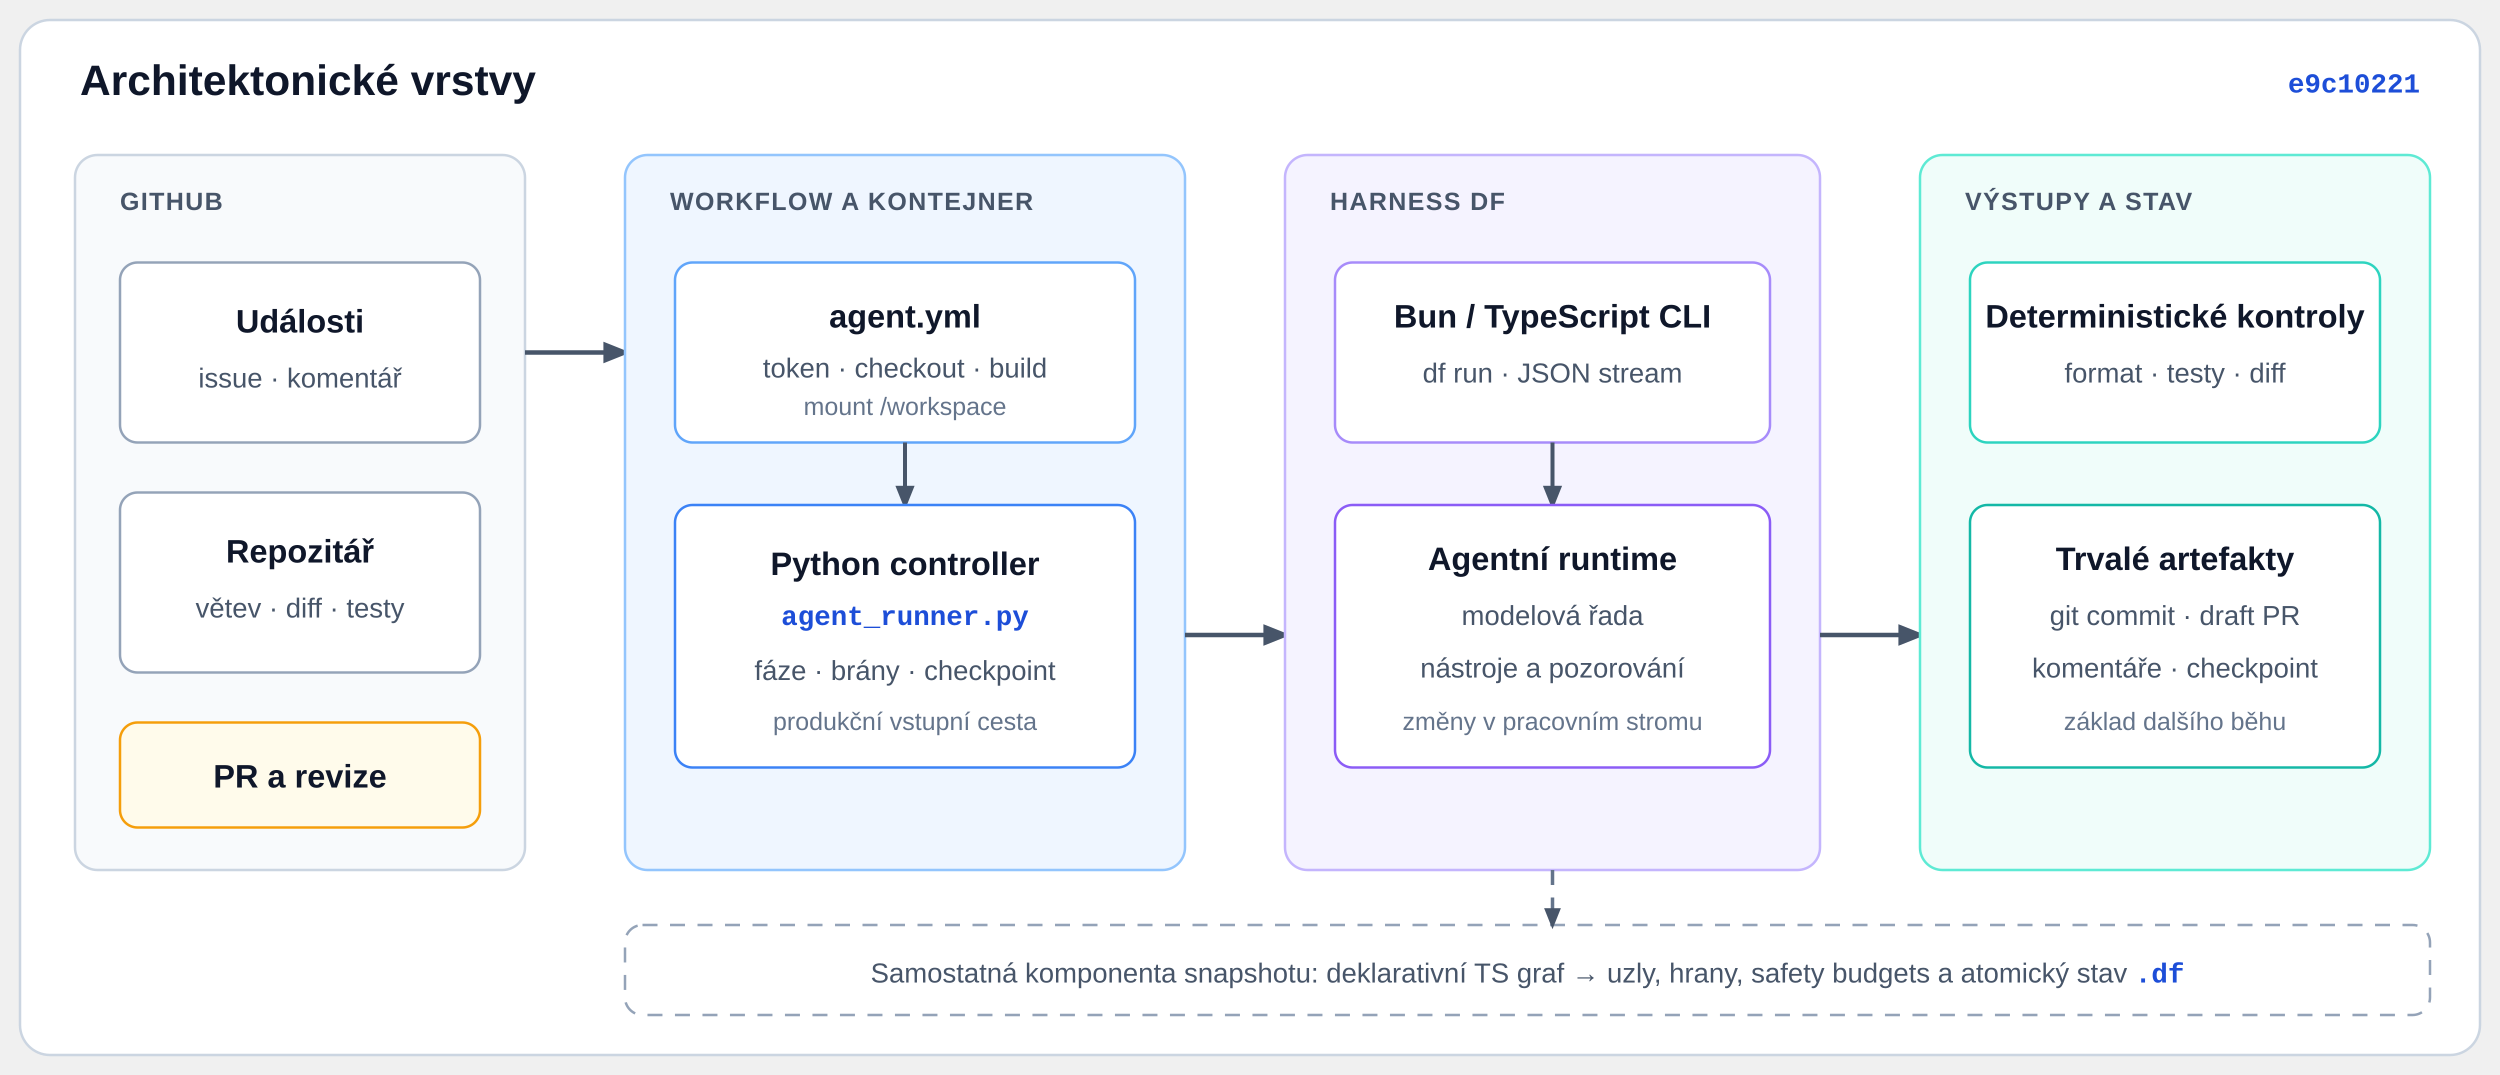
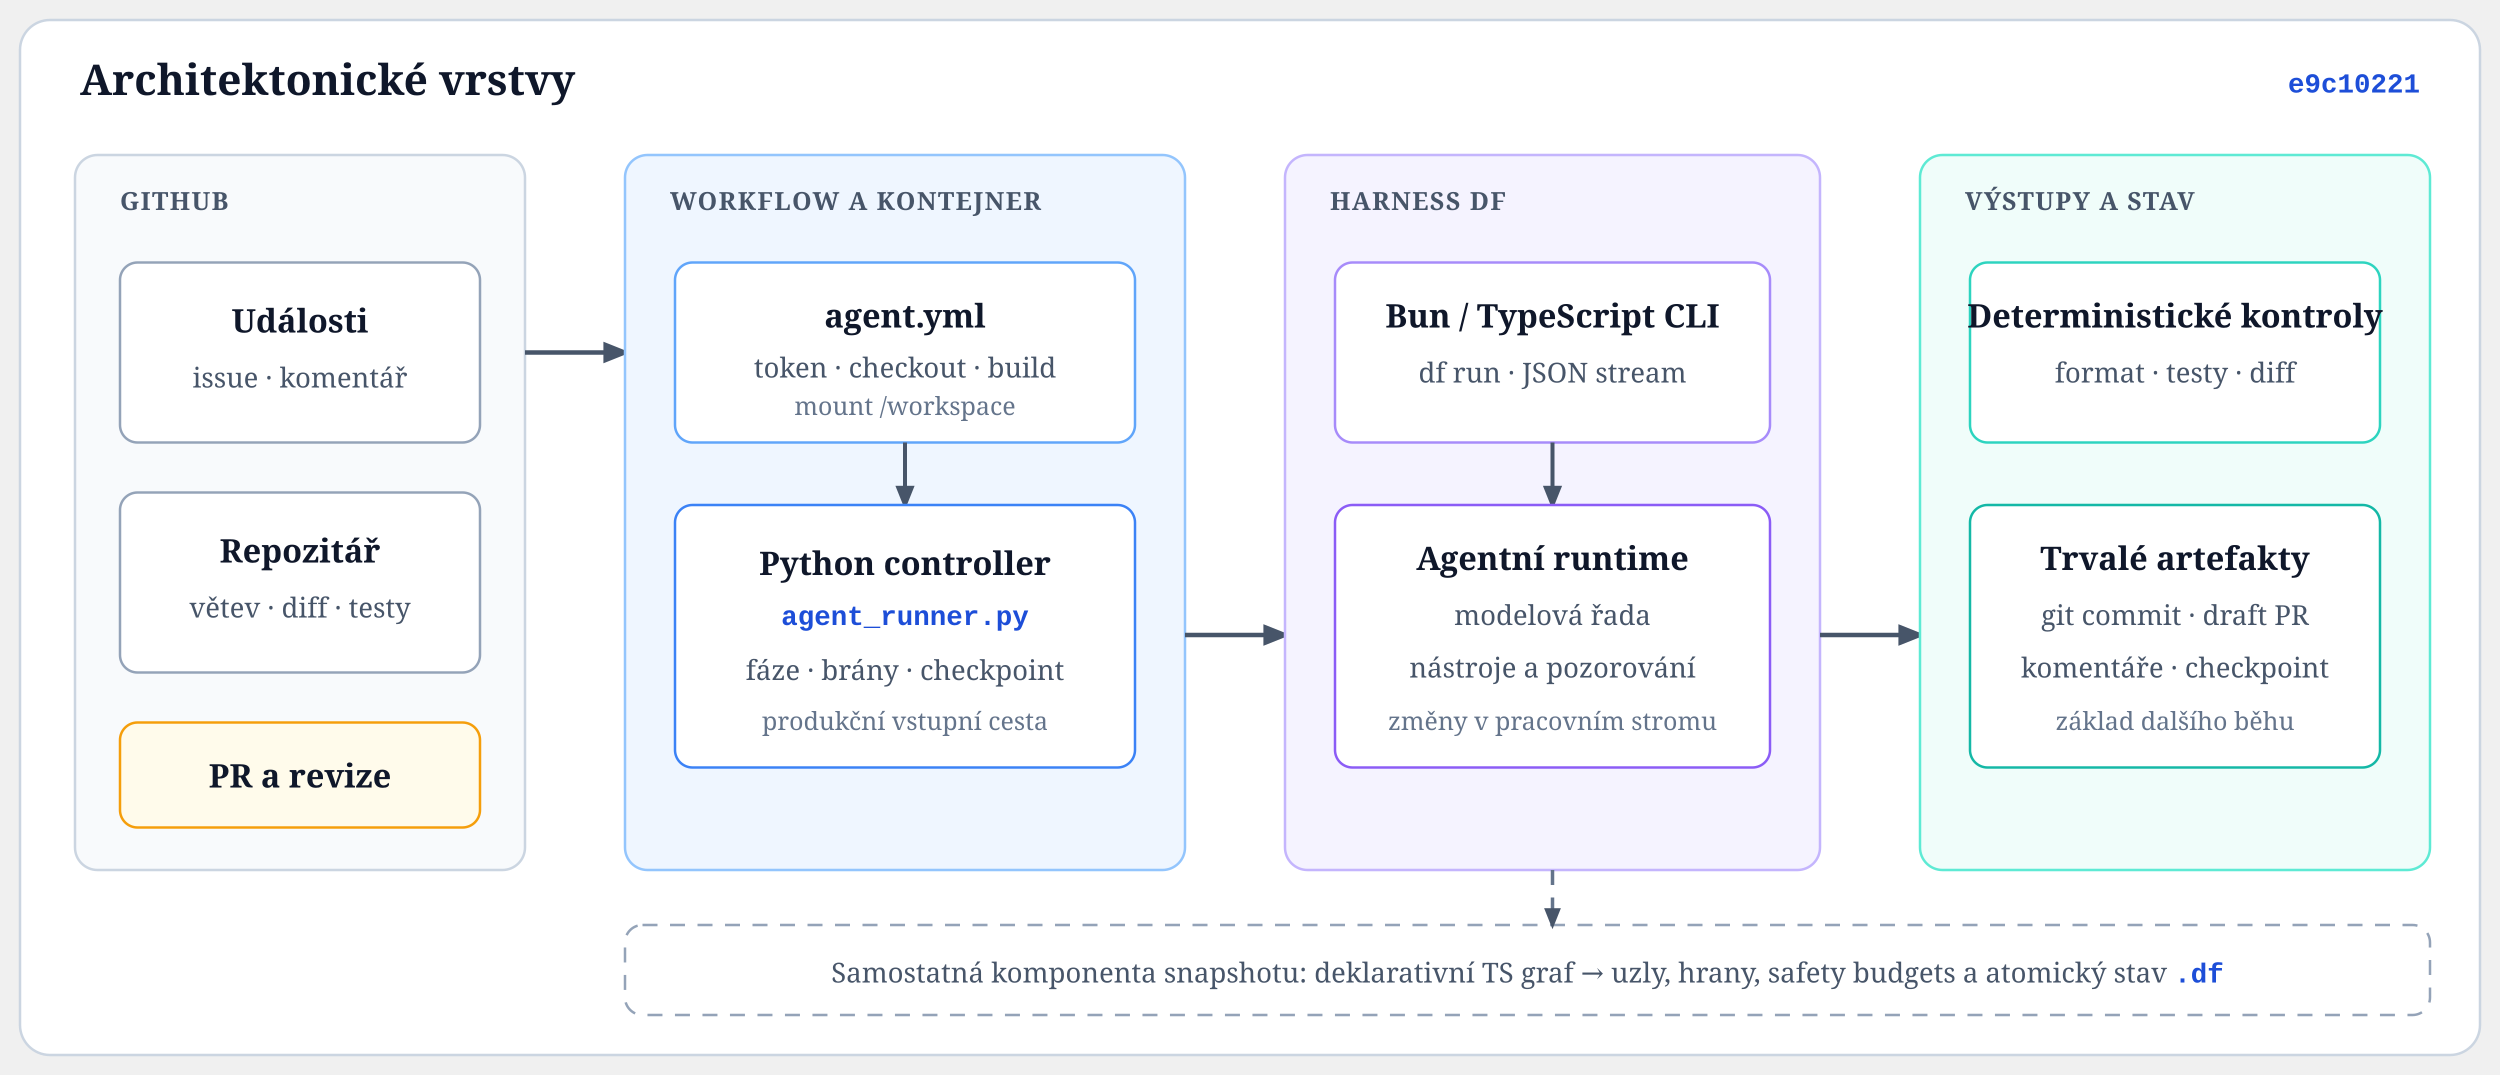
<svg xmlns="http://www.w3.org/2000/svg" viewBox="0 0 1000 430" role="img" aria-labelledby="title desc">
  <defs>
    <marker id="arrow" viewBox="0 0 10 10" refX="8" refY="5" markerWidth="6" markerHeight="6" orient="auto">
      <path d="M0 1L10 5L0 9Z" fill="#475569" />
    </marker>
    <style>
-       .title{font:700 17px Carlito,Caladea,Arial,sans-serif;fill:#0f172a}.rev{font:700 11px 'Courier New',monospace;fill:#1d4ed8}.layer{font:700 10px Carlito,Caladea,Arial,sans-serif;letter-spacing:.55px;fill:#475569}.head{font:700 13px Carlito,Caladea,Arial,sans-serif;fill:#0f172a}.body{font:11px Carlito,Caladea,Arial,sans-serif;fill:#475569}.small{font:10px Carlito,Caladea,Arial,sans-serif;fill:#64748b}.dash{stroke-dasharray:6 5}
+       .title{font:700 17px Caladea,serif;fill:#0f172a}.rev{font:700 11px 'Courier New',monospace;fill:#1d4ed8}.layer{font:700 10px Caladea,serif;letter-spacing:.55px;fill:#475569}.head{font:700 13px Caladea,serif;fill:#0f172a}.body{font:11px Caladea,serif;fill:#475569}.small{font:10px Caladea,serif;fill:#64748b}.dash{stroke-dasharray:6 5}
    </style>
  </defs>
  <rect x="8" y="8" width="984" height="414" rx="12" fill="#fff" stroke="#cbd5e1" />
  <text x="32" y="38" class="title">Architektonické vrstvy</text>
  <text x="968" y="37" text-anchor="end" class="rev">e9c10221</text>
  <rect x="30" y="62" width="180" height="286" rx="9" fill="#f8fafc" stroke="#cbd5e1" />
  <text x="48" y="84" class="layer">GITHUB</text>
  <g>
    <rect x="48" y="105" width="144" height="72" rx="7" fill="#fff" stroke="#94a3b8" />
    <text x="120" y="133" text-anchor="middle" class="head">Události</text>
    <text x="120" y="155" text-anchor="middle" class="body">issue · komentář</text>
  </g>
  <g>
    <rect x="48" y="197" width="144" height="72" rx="7" fill="#fff" stroke="#94a3b8" />
    <text x="120" y="225" text-anchor="middle" class="head">Repozitář</text>
    <text x="120" y="247" text-anchor="middle" class="body">větev · diff · testy</text>
  </g>
  <g>
    <rect x="48" y="289" width="144" height="42" rx="7" fill="#fffbeb" stroke="#f59e0b" />
    <text x="120" y="315" text-anchor="middle" class="head">PR a revize</text>
  </g>
  <path d="M210 141H250" stroke="#475569" stroke-width="1.8" fill="none" marker-end="url(#arrow)" />
  <rect x="250" y="62" width="224" height="286" rx="9" fill="#eff6ff" stroke="#93c5fd" />
  <text x="268" y="84" class="layer">WORKFLOW A KONTEJNER</text>
  <g>
    <rect x="270" y="105" width="184" height="72" rx="7" fill="#fff" stroke="#60a5fa" />
    <text x="362" y="131" text-anchor="middle" class="head">agent.yml</text>
    <text x="362" y="151" text-anchor="middle" class="body">token · checkout · build</text>
    <text x="362" y="166" text-anchor="middle" class="small">mount /workspace</text>
  </g>
  <path d="M362 177V202" stroke="#475569" stroke-width="1.6" fill="none" marker-end="url(#arrow)" />
  <g>
    <rect x="270" y="202" width="184" height="105" rx="7" fill="#fff" stroke="#3b82f6" />
    <text x="362" y="230" text-anchor="middle" class="head">Python controller</text>
    <text x="362" y="250" text-anchor="middle" class="rev">agent_runner.py</text>
    <text x="362" y="272" text-anchor="middle" class="body">fáze · brány · checkpoint</text>
    <text x="362" y="292" text-anchor="middle" class="small">produkční vstupní cesta</text>
  </g>
  <path d="M474 254H514" stroke="#475569" stroke-width="1.8" fill="none" marker-end="url(#arrow)" />
  <rect x="514" y="62" width="214" height="286" rx="9" fill="#f5f3ff" stroke="#c4b5fd" />
  <text x="532" y="84" class="layer">HARNESS DF</text>
  <g>
    <rect x="534" y="105" width="174" height="72" rx="7" fill="#fff" stroke="#a78bfa" />
    <text x="621" y="131" text-anchor="middle" class="head">Bun / TypeScript CLI</text>
    <text x="621" y="153" text-anchor="middle" class="body">df run · JSON stream</text>
  </g>
  <path d="M621 177V202" stroke="#475569" stroke-width="1.6" fill="none" marker-end="url(#arrow)" />
  <g>
    <rect x="534" y="202" width="174" height="105" rx="7" fill="#fff" stroke="#8b5cf6" />
    <text x="621" y="228" text-anchor="middle" class="head">Agentní runtime</text>
    <text x="621" y="250" text-anchor="middle" class="body">modelová řada</text>
    <text x="621" y="271" text-anchor="middle" class="body">nástroje a pozorování</text>
    <text x="621" y="292" text-anchor="middle" class="small">změny v pracovním stromu</text>
  </g>
  <path d="M728 254H768" stroke="#475569" stroke-width="1.8" fill="none" marker-end="url(#arrow)" />
  <rect x="768" y="62" width="204" height="286" rx="9" fill="#f0fdfa" stroke="#5eead4" />
  <text x="786" y="84" class="layer">VÝSTUPY A STAV</text>
  <g>
    <rect x="788" y="105" width="164" height="72" rx="7" fill="#fff" stroke="#2dd4bf" />
    <text x="870" y="131" text-anchor="middle" class="head">Deterministické kontroly</text>
    <text x="870" y="153" text-anchor="middle" class="body">format · testy · diff</text>
  </g>
  <g>
    <rect x="788" y="202" width="164" height="105" rx="7" fill="#fff" stroke="#14b8a6" />
    <text x="870" y="228" text-anchor="middle" class="head">Trvalé artefakty</text>
    <text x="870" y="250" text-anchor="middle" class="body">git commit · draft PR</text>
    <text x="870" y="271" text-anchor="middle" class="body">komentáře · checkpoint</text>
    <text x="870" y="292" text-anchor="middle" class="small">základ dalšího běhu</text>
  </g>
  <rect x="250" y="370" width="722" height="36" rx="7" fill="#fff" stroke="#94a3b8" class="dash" />
  <text x="611" y="393" text-anchor="middle" class="body">Samostatná komponenta snapshotu: deklarativní TS graf → uzly, hrany, safety budgets a atomický stav <tspan class="rev">.df</tspan>
  </text>
  <path d="M621 348V370" stroke="#64748b" stroke-width="1.4" fill="none" class="dash" marker-end="url(#arrow)" />
</svg>
